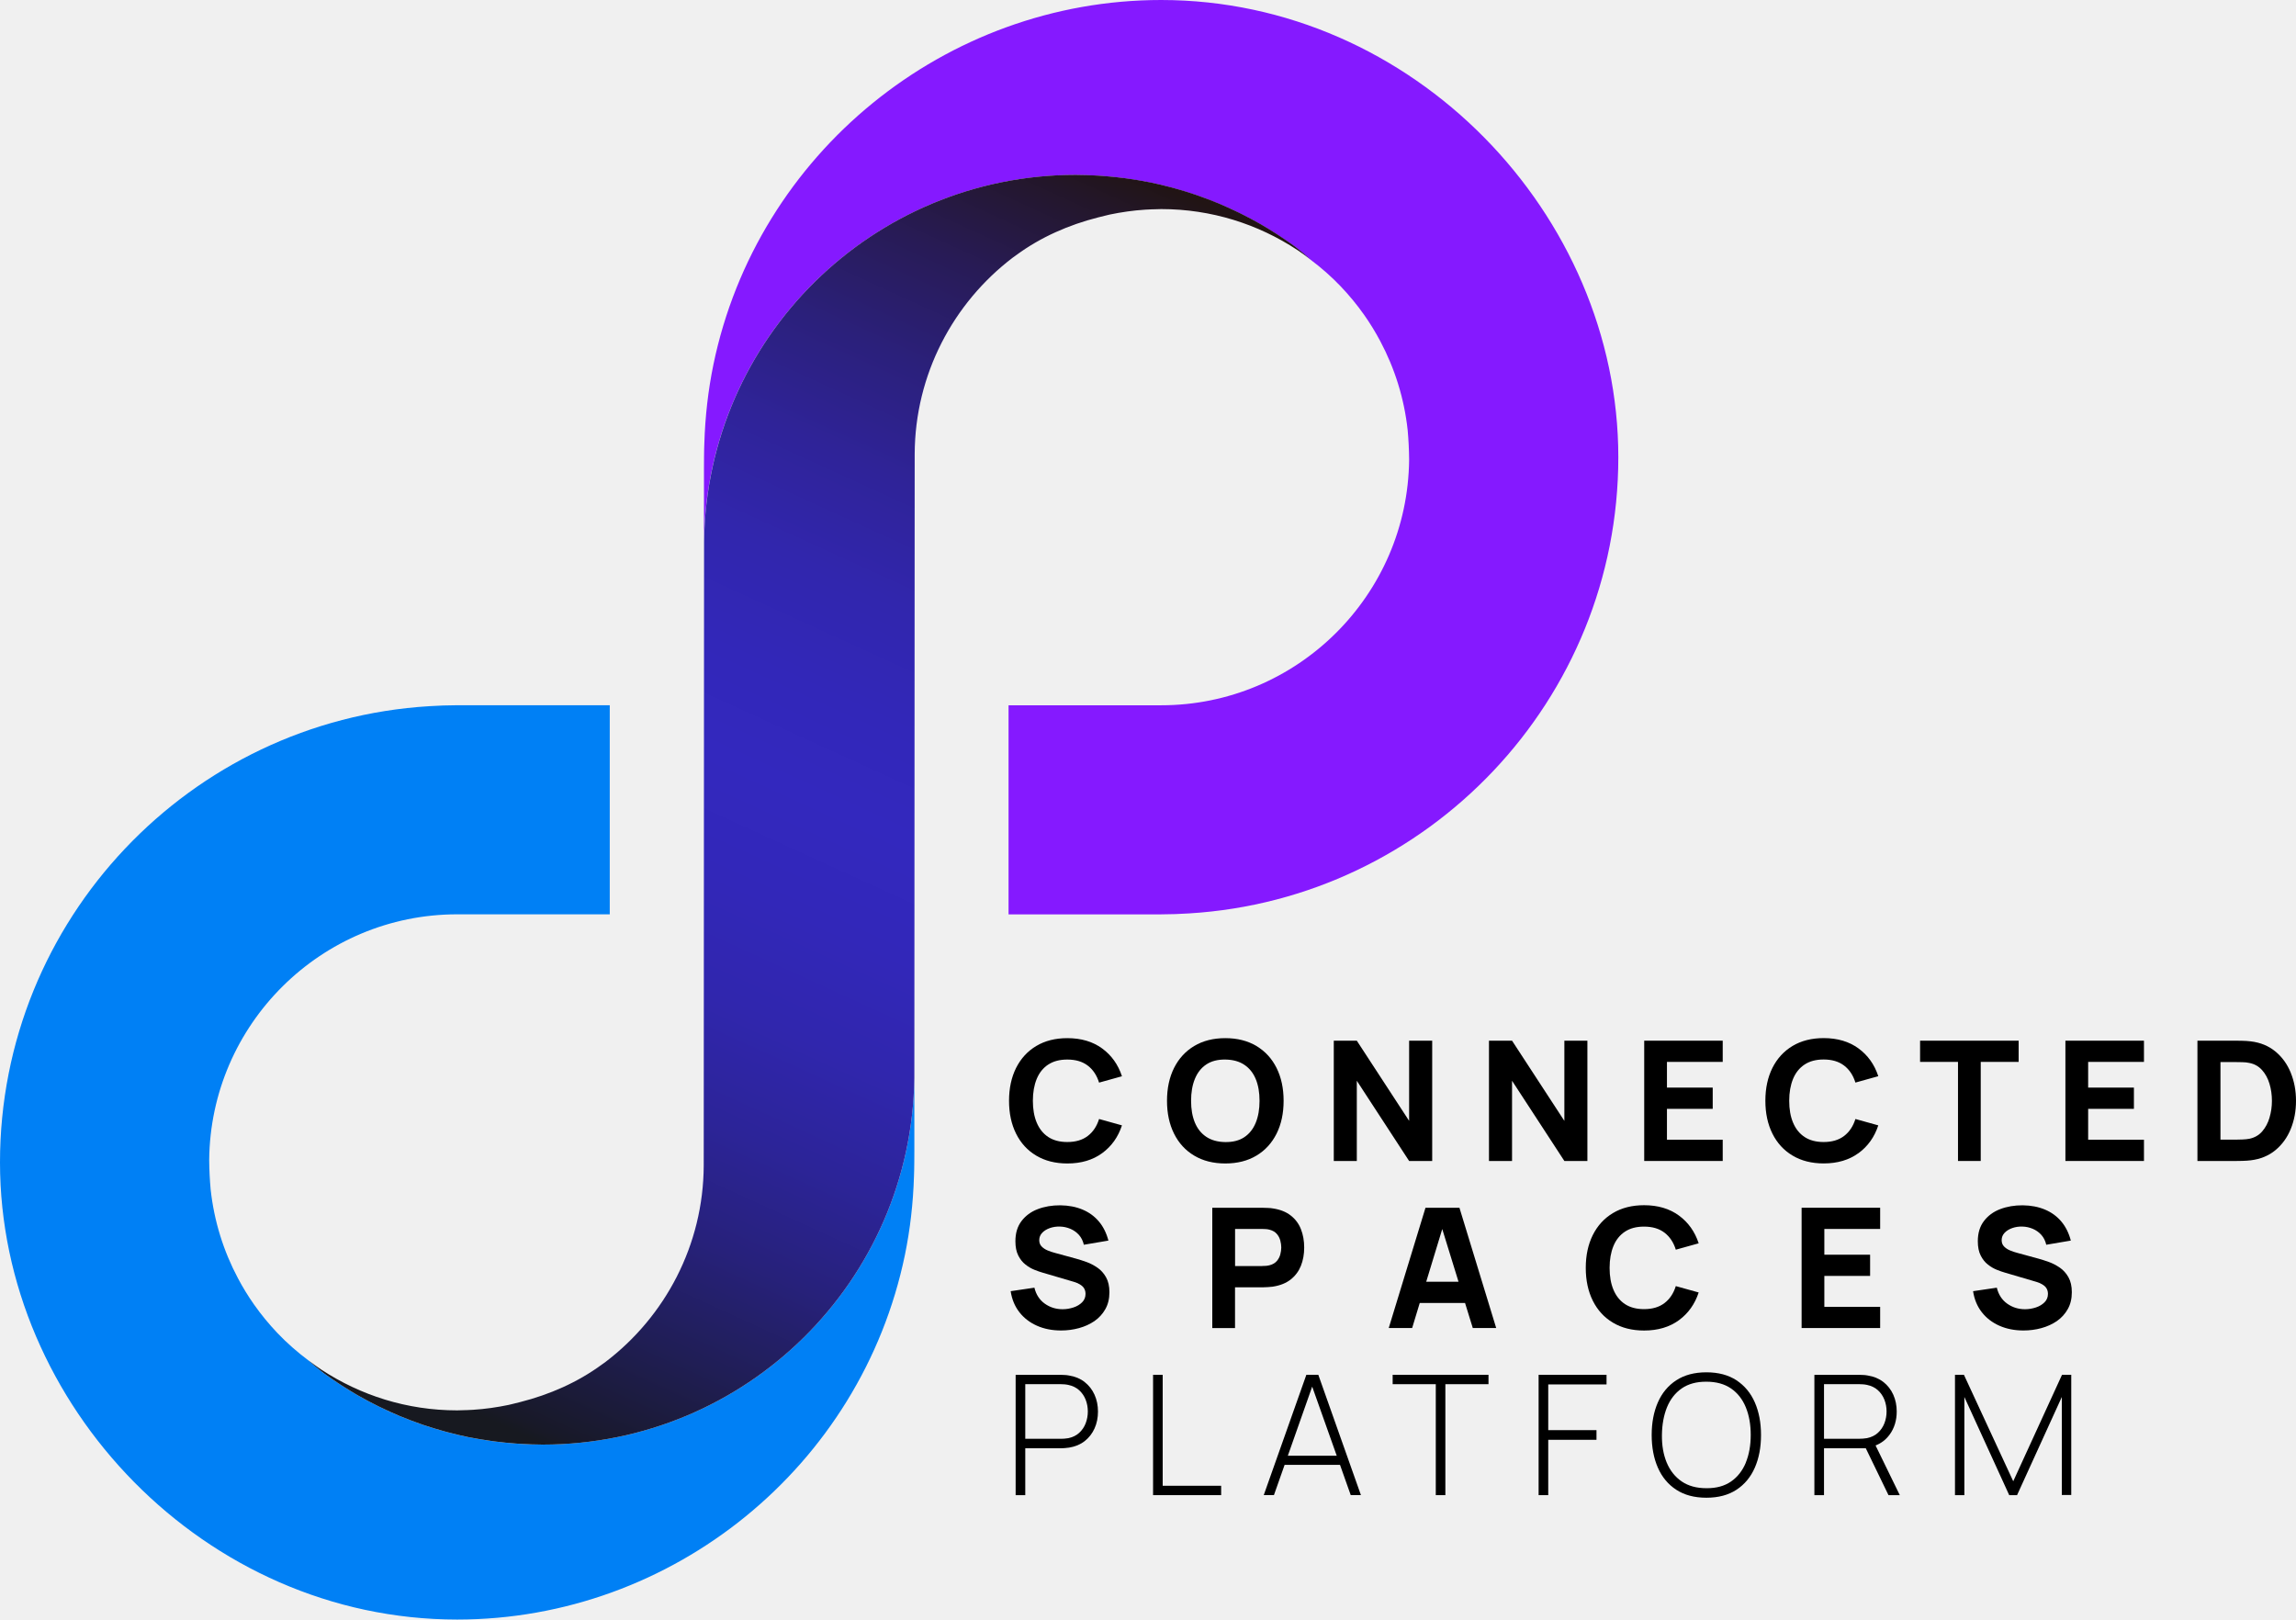
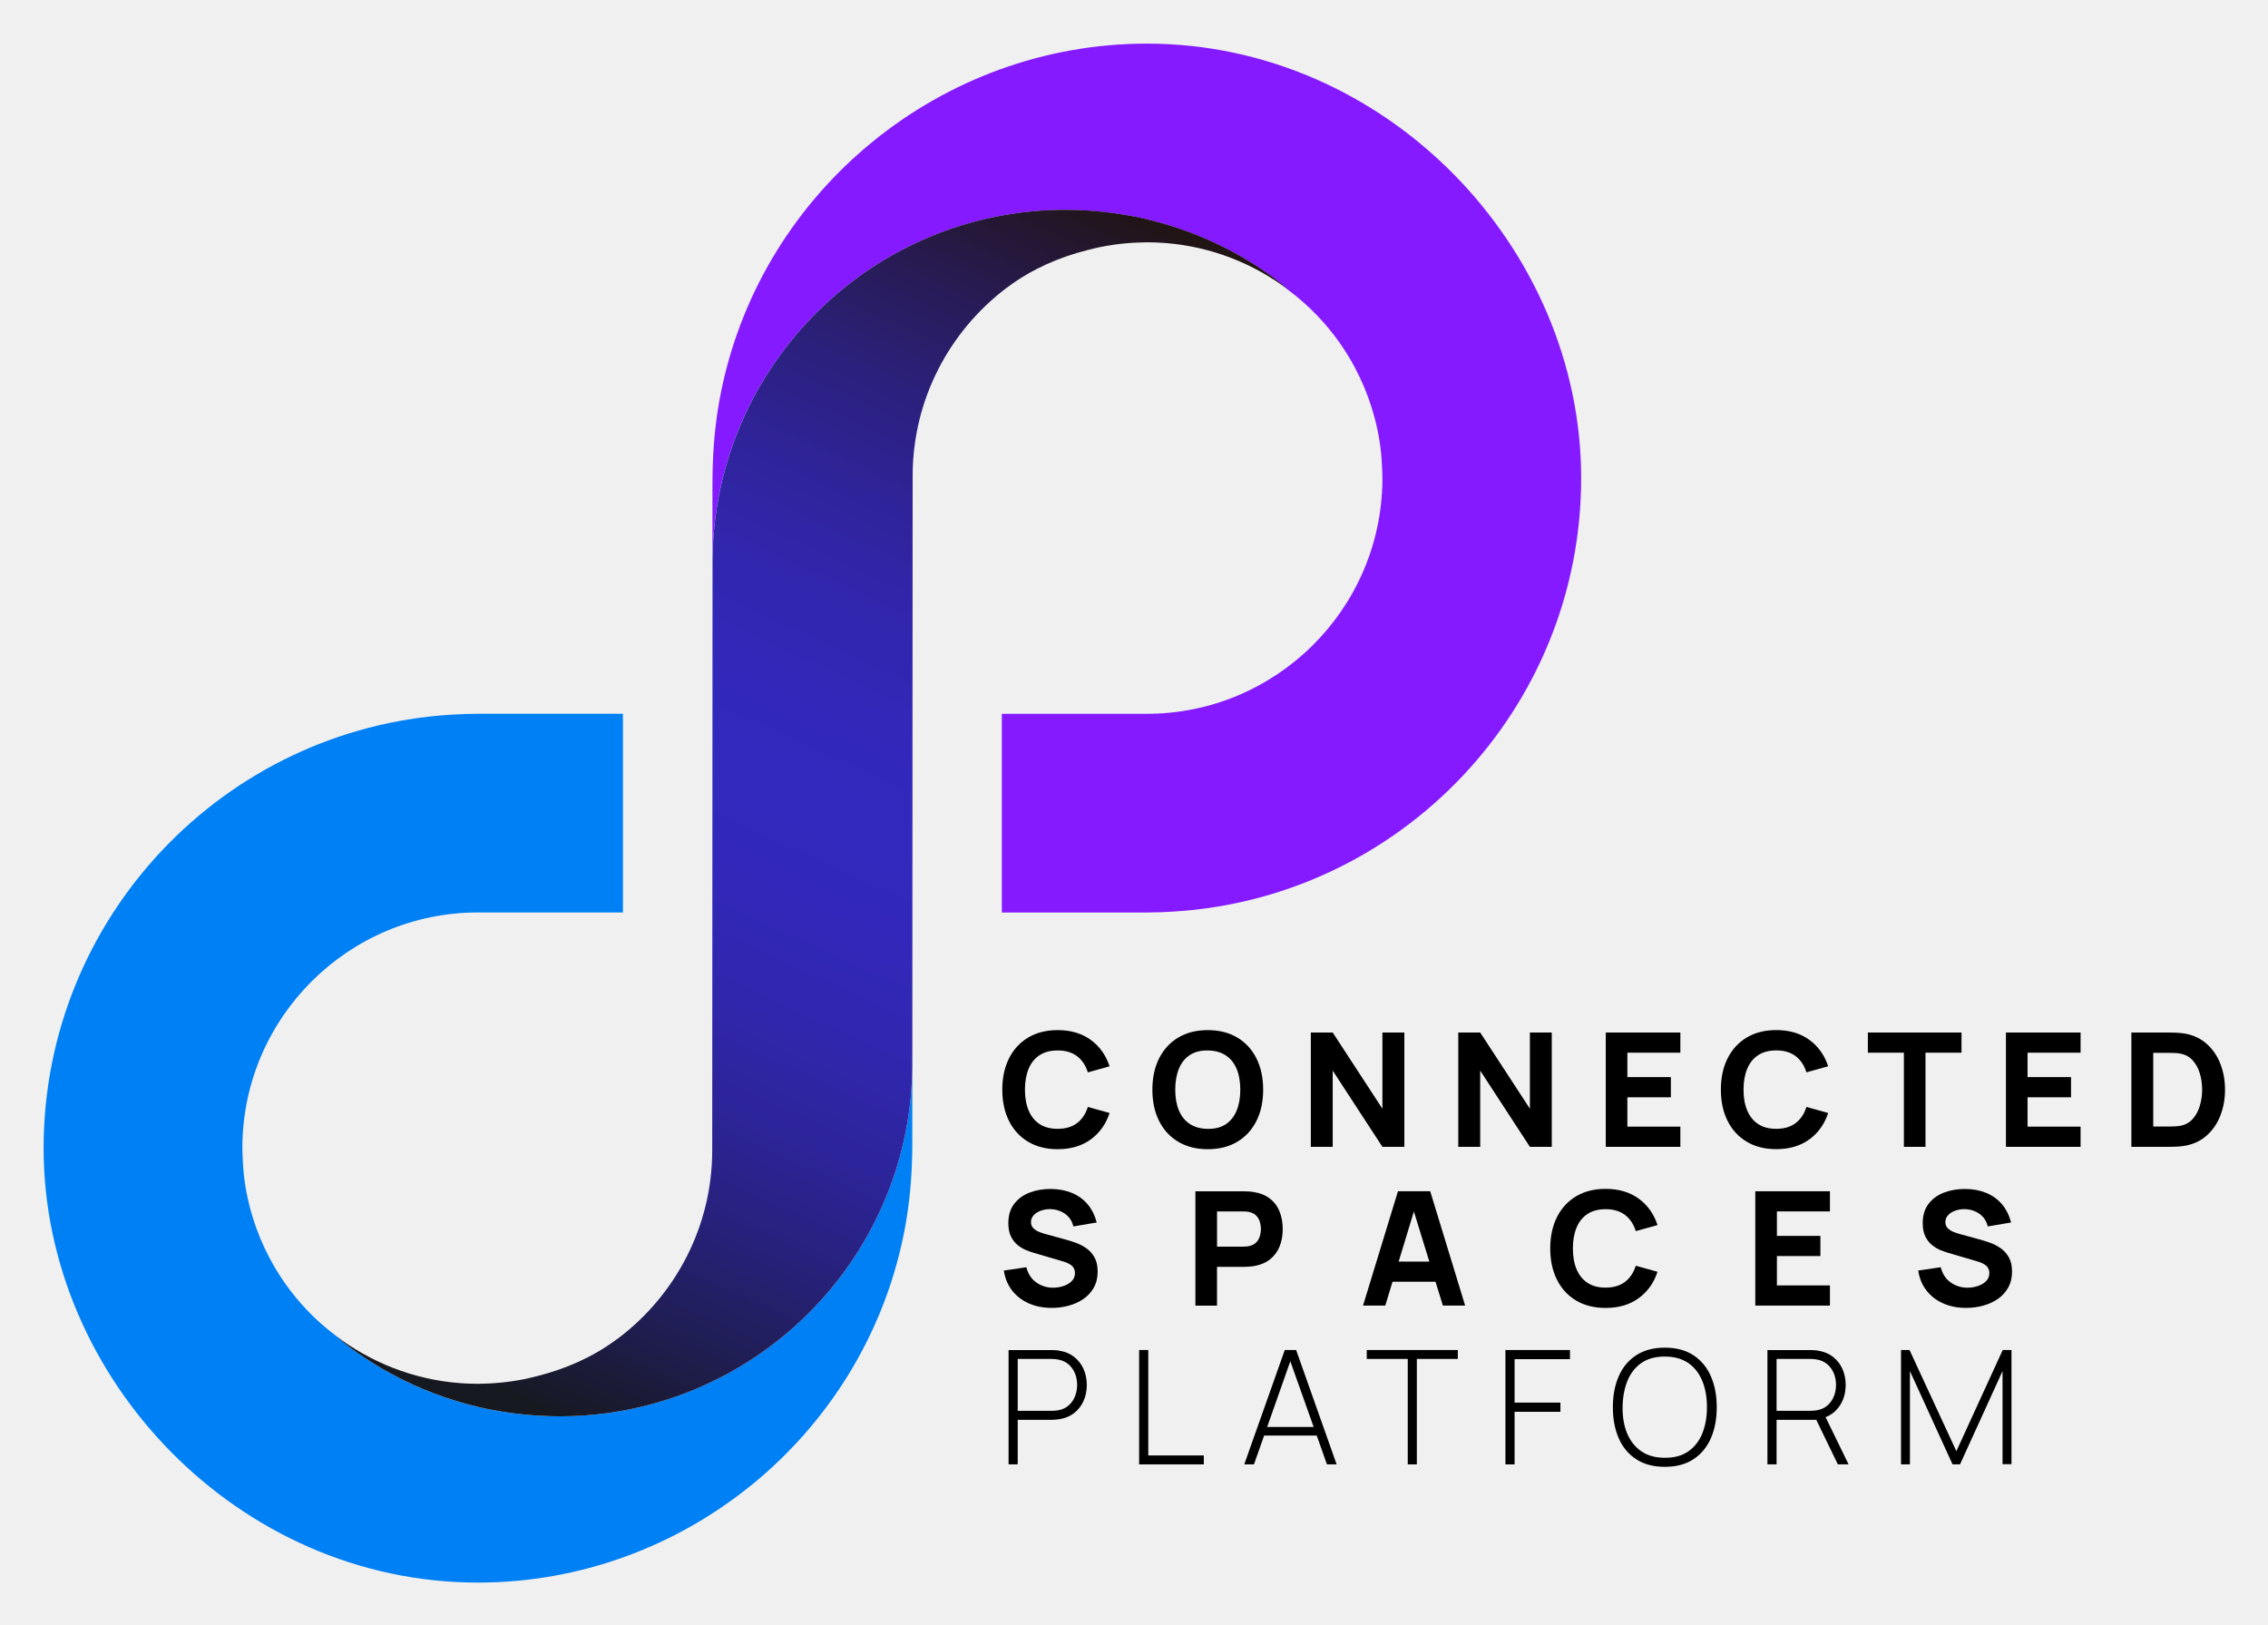
- <svg xmlns="http://www.w3.org/2000/svg" id="Layer_1" viewBox="0 0 479.64 338.34" version="1.1">
+ <svg xmlns="http://www.w3.org/2000/svg" role="img" viewBox="-9.59 -9.59 498.68 357.18" version="1.1" id="svg1">
  <defs id="defs15">
-     <style id="style1">.cls-1{fill:none;}.cls-2{fill:url(#linear-gradient);}.cls-3{fill:#0080f5;}.cls-4{fill:#fff;}.cls-5{fill:#b2b2b2;}.cls-6{fill:#8519ff;}</style>
-     <linearGradient id="linear-gradient" x1="231.21" y1="33.27" x2="109.28" y2="299.81" gradientUnits="userSpaceOnUse">
-       <stop offset="0" stop-color="#211414" id="stop1" />
-       <stop offset=".03" stop-color="#231628" id="stop2" />
-       <stop offset=".11" stop-color="#281b56" id="stop3" />
-       <stop offset=".19" stop-color="#2b207b" id="stop4" />
-       <stop offset=".27" stop-color="#2f2398" id="stop5" />
-       <stop offset=".35" stop-color="#3126ad" id="stop6" />
-       <stop offset=".43" stop-color="#3227b9" id="stop7" />
-       <stop offset=".5" stop-color="#3328be" id="stop8" />
-       <stop offset=".58" stop-color="#3227b9" id="stop9" />
-       <stop offset=".66" stop-color="#3026ad" id="stop10" />
-       <stop offset=".74" stop-color="#2c2498" id="stop11" />
-       <stop offset=".82" stop-color="#27217b" id="stop12" />
-       <stop offset=".9" stop-color="#201e56" id="stop13" />
-       <stop offset=".99" stop-color="#181928" id="stop14" />
-       <stop offset="1" stop-color="#171920" id="stop15" />
+     <linearGradient id="linear-gradient" x1="231.21" x2="109.28" y1="33.27" y2="299.81" gradientUnits="userSpaceOnUse">
+       <stop id="stop1" offset="0" stop-color="#211414" />
+       <stop id="stop2" offset=".03" stop-color="#231628" />
+       <stop id="stop3" offset=".11" stop-color="#281b56" />
+       <stop id="stop4" offset=".19" stop-color="#2b207b" />
+       <stop id="stop5" offset=".27" stop-color="#2f2398" />
+       <stop id="stop6" offset=".35" stop-color="#3126ad" />
+       <stop id="stop7" offset=".43" stop-color="#3227b9" />
+       <stop id="stop8" offset=".5" stop-color="#3328be" />
+       <stop id="stop9" offset=".58" stop-color="#3227b9" />
+       <stop id="stop10" offset=".66" stop-color="#3026ad" />
+       <stop id="stop11" offset=".74" stop-color="#2c2498" />
+       <stop id="stop12" offset=".82" stop-color="#27217b" />
+       <stop id="stop13" offset=".9" stop-color="#201e56" />
+       <stop id="stop14" offset=".99" stop-color="#181928" />
+       <stop id="stop15" offset="1" stop-color="#171920" />
    </linearGradient>
+     <style id="style1">.cls-1{fill:none}.cls-4{fill:#fff}.cls-5{fill:#b2b2b2}</style>
  </defs>
-   <path class="cls-1" d="m66.69,287.29c.06.05.1.09.17.15.05.04.11.07.16.11-.05-.04-.23-.19-.5-.4.06.05.12.1.18.15,0,0,0,0-.01,0Z" id="path15" />
-   <path class="cls-1" d="m63.79,284.86c.67.61,1.99,1.69,2.72,2.28-.93-.74-1.85-1.49-2.72-2.28Z" id="path16" />
-   <polygon class="cls-5" points="74.2 292.22 74.2 292.22 74.2 292.22 74.2 292.22" id="polygon16" />
-   <path class="cls-5" d="m70.25,289.78c-1.1-.72-2.18-1.46-3.24-2.24,0,0,.02.02.03.02,1.05.77,2.12,1.5,3.21,2.21Z" id="path17" />
-   <path class="cls-4" d="m218.97,222.41c1.06-.71,2.39-1.06,3.99-1.06,1.75,0,3.17.42,4.28,1.27,1.1.84,1.89,2.03,2.36,3.55l4.78-1.33c-.8-2.44-2.18-4.38-4.14-5.81-1.96-1.43-4.38-2.15-7.27-2.15-2.51,0-4.68.55-6.5,1.64-1.82,1.09-3.22,2.62-4.21,4.59-.98,1.97-1.47,4.25-1.47,6.86s.49,4.89,1.47,6.86,2.38,3.5,4.21,4.59c1.82,1.09,3.99,1.64,6.5,1.64,2.89,0,5.31-.72,7.27-2.15,1.96-1.43,3.34-3.37,4.14-5.81l-4.78-1.33c-.47,1.51-1.25,2.69-2.36,3.54-1.11.85-2.53,1.27-4.28,1.27-1.59,0-2.92-.35-3.99-1.06s-1.86-1.71-2.4-3c-.54-1.29-.8-2.81-.8-4.56s.27-3.26.8-4.56c.53-1.29,1.33-2.29,2.4-3Z" id="path18" style="fill:#000000" />
-   <path class="cls-4" d="m249.47,241.42c1.82,1.09,3.99,1.64,6.5,1.64s4.68-.55,6.5-1.64c1.82-1.09,3.22-2.62,4.21-4.59.98-1.97,1.47-4.25,1.47-6.86s-.49-4.89-1.47-6.86c-.98-1.97-2.39-3.5-4.21-4.59-1.82-1.09-3.99-1.64-6.5-1.64s-4.68.55-6.5,1.64c-1.82,1.09-3.22,2.62-4.21,4.59-.98,1.97-1.47,4.25-1.47,6.86s.49,4.89,1.47,6.86,2.38,3.5,4.21,4.59Zm.14-16.02c.53-1.3,1.32-2.31,2.38-3.02,1.06-.71,2.38-1.05,3.98-1.03s2.92.39,3.98,1.1,1.85,1.7,2.38,2.98.79,2.79.79,4.54-.26,3.27-.79,4.57c-.53,1.3-1.32,2.31-2.38,3.02-1.06.71-2.39,1.05-3.98,1.03s-2.92-.39-3.98-1.1-1.85-1.7-2.38-2.98c-.53-1.28-.79-2.79-.79-4.54s.26-3.27.79-4.57Z" id="path19" style="fill:#000000" />
-   <polygon class="cls-4" points="283.44 225.78 294.37 242.54 299.19 242.54 299.19 217.41 294.37 217.41 294.37 234.16 283.44 217.41 278.63 217.41 278.63 242.54 283.44 242.54 283.44 225.78" id="polygon19" style="fill:#000000" />
-   <polygon class="cls-4" points="331.61 242.54 331.61 217.41 326.8 217.41 326.8 234.16 315.87 217.41 311.05 217.41 311.05 242.54 315.87 242.54 315.87 225.78 326.8 242.54 331.61 242.54" id="polygon20" style="fill:#000000" />
-   <polygon class="cls-4" points="359.88 238.1 348.23 238.1 348.23 231.65 357.79 231.65 357.79 227.21 348.23 227.21 348.23 221.84 359.88 221.84 359.88 217.41 343.48 217.41 343.48 242.54 359.88 242.54 359.88 238.1" id="polygon21" style="fill:#000000" />
-   <path class="cls-4" d="m388.24,240.91c1.96-1.43,3.34-3.37,4.14-5.81l-4.78-1.33c-.47,1.51-1.25,2.69-2.36,3.54-1.11.85-2.53,1.27-4.28,1.27-1.59,0-2.92-.35-3.99-1.06s-1.86-1.71-2.4-3c-.54-1.29-.8-2.81-.8-4.56s.27-3.26.8-4.56c.53-1.29,1.33-2.29,2.4-3s2.39-1.06,3.99-1.06c1.75,0,3.17.42,4.28,1.27,1.1.84,1.89,2.03,2.36,3.55l4.78-1.33c-.8-2.44-2.18-4.38-4.14-5.81-1.96-1.43-4.38-2.15-7.27-2.15-2.51,0-4.68.55-6.5,1.64-1.82,1.09-3.22,2.62-4.21,4.59-.98,1.97-1.47,4.25-1.47,6.86s.49,4.89,1.47,6.86,2.38,3.5,4.21,4.59c1.82,1.09,3.99,1.64,6.5,1.64,2.89,0,5.31-.72,7.27-2.15Z" id="path21" style="fill:#000000" />
-   <polygon class="cls-4" points="409.03 242.54 413.78 242.54 413.78 221.84 421.7 221.84 421.7 217.41 401.11 217.41 401.11 221.84 409.03 221.84 409.03 242.54" id="polygon22" style="fill:#000000" />
-   <polygon class="cls-4" points="431.47 242.54 447.88 242.54 447.88 238.1 436.22 238.1 436.22 231.65 445.78 231.65 445.78 227.21 436.22 227.21 436.22 221.84 447.88 221.84 447.88 217.41 431.47 217.41 431.47 242.54" id="polygon23" style="fill:#000000" />
-   <path class="cls-4" d="m478.54,224.09c-.73-1.79-1.8-3.27-3.21-4.43-1.41-1.16-3.12-1.87-5.15-2.11-.57-.07-1.16-.11-1.78-.12-.62-.01-1.02-.02-1.22-.02h-8.13v25.13h8.13c.2,0,.6,0,1.22-.02.62-.01,1.21-.05,1.78-.12,2.02-.24,3.74-.95,5.15-2.11s2.48-2.64,3.21-4.43c.73-1.79,1.1-3.75,1.1-5.88s-.37-4.09-1.1-5.88Zm-4.42,9.37c-.33,1.13-.84,2.09-1.54,2.9-.69.8-1.59,1.31-2.68,1.54-.43.08-.91.13-1.45.15-.54.02-.96.03-1.27.03h-3.32v-16.2h3.32c.31,0,.74,0,1.27.02.53.01,1.02.06,1.45.16,1.06.21,1.94.7,2.64,1.48.7.78,1.22,1.73,1.56,2.86.34,1.13.51,2.32.51,3.58s-.17,2.36-.5,3.49Z" id="path23" style="fill:#000000" />
-   <path class="cls-4" d="m229.25,264.83c-.73-.51-1.49-.9-2.28-1.19-.79-.28-1.51-.51-2.16-.69l-4.36-1.19c-.54-.14-1.06-.31-1.57-.52-.51-.21-.94-.49-1.27-.83-.34-.34-.51-.79-.51-1.33,0-.59.21-1.11.62-1.54s.95-.76,1.61-.99c.66-.23,1.36-.33,2.1-.31.76.02,1.48.18,2.17.47.69.29,1.29.72,1.79,1.27.5.56.84,1.25,1.03,2.06l5.13-.87c-.41-1.57-1.07-2.9-1.99-3.99-.92-1.09-2.06-1.92-3.42-2.49-1.36-.57-2.91-.87-4.64-.89-1.72-.01-3.29.26-4.71.8s-2.55,1.38-3.4,2.5-1.27,2.52-1.27,4.21c0,1.2.2,2.19.6,2.98s.9,1.42,1.51,1.89c.6.48,1.23.84,1.88,1.1.65.26,1.21.45,1.7.59l6.53,1.92c.49.15.89.32,1.21.51.32.19.57.38.74.59.17.21.3.43.37.67.08.24.11.49.11.74,0,.7-.24,1.29-.71,1.76s-1.07.84-1.81,1.08c-.73.24-1.49.37-2.27.37-1.4,0-2.64-.39-3.73-1.17s-1.81-1.89-2.16-3.33l-4.96.73c.26,1.7.86,3.16,1.82,4.39.96,1.23,2.19,2.17,3.68,2.83s3.17.99,5.03.99c1.28,0,2.52-.16,3.73-.49s2.28-.82,3.24-1.47c.95-.66,1.71-1.49,2.28-2.5s.85-2.18.85-3.53c0-1.27-.24-2.31-.71-3.14-.47-.83-1.07-1.49-1.8-2Z" id="path24" style="fill:#000000" />
-   <path class="cls-4" d="m265.96,268.78c1.49-.23,2.71-.73,3.67-1.48.96-.76,1.67-1.71,2.13-2.85.46-1.15.69-2.42.69-3.83s-.23-2.68-.68-3.83c-.45-1.15-1.16-2.1-2.12-2.85-.96-.76-2.19-1.25-3.69-1.48-.33-.06-.7-.1-1.11-.11-.41-.02-.74-.03-.99-.03h-10.61v25.13h4.75v-8.52h5.86c.23,0,.56-.01.98-.04.42-.02.79-.06,1.12-.1Zm-2.3-4.29h-5.65v-7.75h5.65c.24,0,.51.01.8.03.29.02.56.07.8.14.64.17,1.13.47,1.48.88.35.41.59.87.72,1.38.13.51.2.99.2,1.44s-.07.93-.2,1.44-.37.97-.72,1.38c-.35.41-.84.71-1.48.88-.24.07-.51.12-.8.14-.29.02-.56.03-.8.03Z" id="path25" style="fill:#000000" />
-   <path class="cls-4" d="m297.79,252.31l-7.68,25.13h4.89l1.59-5.24h9.46l1.62,5.24h4.89l-7.68-25.13h-7.09Zm.15,15.46l3.35-11.01,3.4,11.01h-6.75Z" id="path26" style="fill:#000000" />
-   <path class="cls-4" d="m354.86,270.01l-4.78-1.33c-.47,1.51-1.25,2.69-2.36,3.54-1.11.85-2.53,1.27-4.28,1.27-1.59,0-2.92-.35-3.99-1.06s-1.86-1.71-2.4-3c-.54-1.29-.8-2.81-.8-4.56s.27-3.26.8-4.56c.53-1.29,1.33-2.29,2.4-3s2.39-1.06,3.99-1.06c1.75,0,3.17.42,4.28,1.27,1.1.84,1.89,2.03,2.36,3.55l4.78-1.33c-.8-2.44-2.18-4.38-4.14-5.81-1.96-1.43-4.38-2.15-7.27-2.15-2.51,0-4.68.55-6.5,1.64-1.82,1.09-3.22,2.62-4.21,4.59-.98,1.97-1.47,4.25-1.47,6.86s.49,4.89,1.47,6.86,2.38,3.5,4.21,4.59c1.82,1.09,3.99,1.64,6.5,1.64,2.89,0,5.31-.72,7.27-2.15,1.96-1.43,3.34-3.37,4.14-5.81Z" id="path27" style="fill:#000000" />
-   <polygon class="cls-4" points="392.77 273.01 381.11 273.01 381.11 266.55 390.67 266.55 390.67 262.12 381.11 262.12 381.11 256.74 392.77 256.74 392.77 252.31 376.36 252.31 376.36 277.44 392.77 277.44 392.77 273.01" id="polygon27" style="fill:#000000" />
-   <path class="cls-4" d="m430.3,264.83c-.73-.51-1.49-.9-2.28-1.19-.79-.28-1.51-.51-2.16-.69l-4.36-1.19c-.54-.14-1.06-.31-1.57-.52-.51-.21-.94-.49-1.27-.83-.34-.34-.51-.79-.51-1.33,0-.59.21-1.11.62-1.54s.95-.76,1.61-.99c.66-.23,1.36-.33,2.1-.31.76.02,1.48.18,2.17.47.69.29,1.29.72,1.79,1.27.5.56.84,1.25,1.03,2.06l5.13-.87c-.41-1.57-1.07-2.9-1.99-3.99-.92-1.09-2.06-1.92-3.42-2.49-1.36-.57-2.91-.87-4.64-.89-1.72-.01-3.29.26-4.71.8s-2.55,1.38-3.4,2.5-1.27,2.52-1.27,4.21c0,1.2.2,2.19.6,2.98s.9,1.42,1.51,1.89c.6.48,1.23.84,1.88,1.1.65.26,1.21.45,1.7.59l6.53,1.92c.49.15.89.32,1.21.51.32.19.57.38.74.59.17.21.3.43.37.67.08.24.11.49.11.74,0,.7-.24,1.29-.71,1.76s-1.07.84-1.81,1.08c-.73.24-1.49.37-2.27.37-1.4,0-2.64-.39-3.73-1.17s-1.81-1.89-2.16-3.33l-4.96.73c.26,1.7.86,3.16,1.82,4.39.96,1.23,2.19,2.17,3.68,2.83s3.17.99,5.03.99c1.28,0,2.52-.16,3.73-.49s2.28-.82,3.24-1.47c.95-.66,1.71-1.49,2.28-2.5s.85-2.18.85-3.53c0-1.27-.24-2.31-.71-3.14-.47-.83-1.07-1.49-1.8-2Z" id="path28" style="fill:#000000" />
-   <path class="cls-4" d="m226.58,288.71c-.9-.7-1.98-1.15-3.24-1.35-.31-.06-.61-.1-.9-.11-.29-.02-.55-.03-.79-.03h-9.48v25.13h2.01v-9.79h7.47c.24,0,.51-.01.79-.04.28-.02.58-.06.9-.1,1.26-.2,2.34-.65,3.24-1.35s1.59-1.59,2.07-2.65c.48-1.06.72-2.24.72-3.53s-.24-2.45-.72-3.52c-.48-1.06-1.17-1.95-2.07-2.65Zm.22,8.63c-.3.78-.76,1.45-1.36,2s-1.36.92-2.27,1.11c-.28.05-.56.08-.83.1s-.51.03-.72.03h-7.44v-11.41h7.44c.21,0,.45.01.72.03.27.02.55.06.83.12.91.19,1.66.56,2.27,1.11.6.55,1.06,1.22,1.36,1.99.3.77.45,1.59.45,2.45s-.15,1.68-.45,2.46Z" id="path29" style="fill:#000000" />
-   <polygon class="cls-4" points="242.89 287.21 240.88 287.21 240.88 312.35 255.1 312.35 255.1 310.39 242.89 310.39 242.89 287.21" id="polygon29" style="fill:#000000" />
-   <path class="cls-4" d="m272.9,287.21l-8.9,25.13h2.13l2.23-6.32h11.57l2.24,6.32h2.13l-8.9-25.13h-2.5Zm-3.87,16.91l5.09-14.44,5.13,14.44h-10.22Z" id="path30" style="fill:#000000" />
-   <polygon class="cls-4" points="290.93 289.17 299.94 289.17 299.94 312.35 301.94 312.35 301.94 289.17 310.95 289.17 310.95 287.21 290.93 287.21 290.93 289.17" id="polygon30" style="fill:#000000" />
-   <polygon class="cls-4" points="321.42 312.35 323.43 312.35 323.43 300.79 333.51 300.79 333.51 298.77 323.43 298.77 323.43 289.22 335.61 289.22 335.61 287.21 321.42 287.21 321.42 312.35" id="polygon31" style="fill:#000000" />
-   <path class="cls-4" d="m362.76,288.36c-1.69-1.11-3.79-1.67-6.29-1.67s-4.6.56-6.3,1.67c-1.7,1.11-2.98,2.65-3.84,4.62-.86,1.97-1.29,4.24-1.29,6.81s.43,4.84,1.29,6.81c.86,1.97,2.14,3.51,3.84,4.62,1.7,1.11,3.8,1.67,6.3,1.67s4.6-.56,6.29-1.67,2.97-2.65,3.83-4.62c.86-1.97,1.29-4.23,1.29-6.81s-.43-4.84-1.29-6.81c-.86-1.97-2.14-3.5-3.83-4.62Zm1.95,17.2c-.69,1.67-1.72,2.99-3.09,3.94s-3.09,1.42-5.15,1.4c-2.06,0-3.78-.47-5.17-1.42-1.38-.95-2.42-2.26-3.12-3.93-.69-1.67-1.03-3.59-1-5.77s.38-4.1,1.06-5.79c.69-1.68,1.71-2.99,3.08-3.94,1.37-.94,3.08-1.41,5.14-1.4,2.06,0,3.78.47,5.15,1.41s2.4,2.25,3.09,3.93,1.03,3.6,1.03,5.78-.34,4.1-1.03,5.78Z" id="path31" style="fill:#000000" />
-   <path class="cls-4" d="m394.75,299.71c.99-1.37,1.48-2.98,1.48-4.83,0-1.28-.24-2.45-.72-3.52-.48-1.06-1.17-1.95-2.07-2.65-.9-.7-1.98-1.15-3.24-1.35-.31-.06-.61-.1-.9-.11-.29-.02-.55-.03-.79-.03h-9.48v25.13h2.01v-9.79h8.73l4.74,9.79h2.36l-5.06-10.38c1.2-.47,2.18-1.22,2.93-2.26Zm-6.27.87h-7.44v-11.41h7.44c.21,0,.45.01.72.03.27.02.55.06.83.12.91.19,1.66.56,2.27,1.11.6.55,1.06,1.22,1.36,1.99.3.77.45,1.59.45,2.45s-.15,1.68-.45,2.46c-.3.78-.76,1.45-1.36,2s-1.36.92-2.27,1.11c-.28.05-.56.08-.83.1s-.51.03-.72.03Z" id="path32" style="fill:#000000" />
-   <polygon class="cls-4" points="420.57 309.45 410.27 287.21 408.4 287.21 408.4 312.35 410.36 312.35 410.36 291.84 419.73 312.35 421.37 312.35 430.72 291.84 430.72 312.31 432.69 312.31 432.69 287.21 430.76 287.21 420.57 309.45" id="polygon32" style="fill:#000000" />
-   <path class="cls-1" d="m67.28,286.61c.06.05.1.09.17.15.05.04.11.07.16.11-.05-.04-.23-.19-.5-.4.06.05.12.1.18.15,0,0,0,0-.01,0Z" id="path33" />
-   <path class="cls-1" d="m64.4,284.2c.67.61,1.98,1.68,2.71,2.27-.93-.73-1.84-1.48-2.71-2.27Z" id="path34" />
-   <path class="cls-3" d="m113.37,301.8c-1.58,0-3.14-.06-4.7-.16-.3-.02-.61-.03-.91-.06-1.5-.11-3-.26-4.48-.45-.26-.03-.51-.07-.77-.11-1.45-.2-2.9-.44-4.32-.72-.1-.02-.2-.03-.29-.05-1.5-.3-2.97-.66-4.44-1.05-.26-.07-.51-.14-.77-.21-1.45-.4-2.89-.84-4.31-1.32-.13-.05-.26-.09-.39-.14-1.4-.49-2.79-1.01-4.15-1.57-.11-.04-.22-.09-.33-.13-1.4-.58-2.78-1.21-4.14-1.88-.19-.09-.38-.19-.57-.28-1.37-.68-2.73-1.4-4.05-2.16,0,0,0,0,0,0-1.12-.65-2.23-1.33-3.31-2.03-.2-.13-.41-.26-.61-.4-1.08-.71-2.15-1.44-3.19-2.2,0,0-.02-.02-.03-.02-.05-.04-.11-.07-.16-.11-.06-.05-.11-.1-.17-.15,0,0,0,0,.01,0-.06-.05-.12-.1-.18-.15-.73-.59-2.04-1.66-2.71-2.27-2.3-1.72-4.46-3.61-6.44-5.69,0,0,0,0,0,0-1.77-1.87-3.41-3.85-4.89-5.96-1.22-1.74-2.34-3.56-3.34-5.45-3.02-5.67-5.01-11.96-5.73-18.63-.18-2.01-.28-4.04-.3-6.1.26-28.35,23.4-51.34,51.81-51.34h31.87v-43.68h-31.87c-1.97,0-3.91.08-5.85.2C39.71,150.56,0,192.14,0,242.84s42.84,95.5,95.5,95.5c45.07,0,84.4-32.02,93.53-76.13,1.11-5.39,1.73-10.9,1.9-16.41.07-1.31.08-4.8.08-5.23v-9.95s0,0,0,0v-.07s0-5.33,0-5.33c-.59,42.39-35.11,76.57-77.64,76.57Z" id="path35" />
-   <path class="cls-6" d="m242.57,0c-45.07,0-84.4,32.02-93.53,76.13-1.11,5.39-1.73,10.9-1.9,16.41-.07,1.31-.08,4.8-.08,5.23v9.95s0,0,0,0v.07s0,5.33,0,5.33c.59-42.39,35.11-76.57,77.64-76.57,1.58,0,3.14.06,4.7.16.3.02.61.03.91.06,1.5.11,3,.26,4.48.45.26.03.51.07.77.11,1.45.2,2.9.44,4.32.72.1.02.2.03.29.05,1.5.3,2.97.66,4.44,1.05.26.07.51.14.77.21,1.45.4,2.89.84,4.31,1.32.13.04.26.09.39.14,1.4.49,2.79,1.01,4.15,1.57.11.04.22.09.33.13,1.4.58,2.78,1.21,4.14,1.88.19.09.38.19.57.28,1.37.68,2.73,1.4,4.05,2.16,0,0,0,0,0,0,1.12.65,2.23,1.33,3.31,2.03.2.13.41.26.61.4,1.08.71,2.15,1.44,3.19,2.2,0,0,.02.02.03.02.05.04.11.07.16.11.06.05.11.1.17.15,0,0,0,0-.01,0,.06.05.12.1.18.15.73.59,2.04,1.66,2.71,2.27,2.3,1.72,4.46,3.61,6.44,5.69,0,0,0,0,0,0,1.77,1.87,3.41,3.85,4.89,5.96,1.22,1.74,2.34,3.56,3.34,5.45,3.02,5.67,5.01,11.96,5.73,18.63.18,2.01.28,4.04.3,6.1-.26,28.35-23.4,51.34-51.81,51.34h-31.87v43.68h31.87c1.97,0,3.91-.08,5.85-.2,49.95-3.03,89.66-44.61,89.66-95.31S295.24,0,242.57,0Z" id="path36" />
-   <path class="cls-2" d="m270.48,51.47c-1.05-.77-2.13-1.51-3.22-2.22-.2-.13-.41-.27-.61-.4-1.09-.7-2.19-1.38-3.31-2.03,0,0,0,0,0,0h0c-1.33-.76-2.68-1.48-4.05-2.16-.19-.09-.38-.19-.57-.28-1.36-.66-2.74-1.29-4.14-1.88-.11-.05-.22-.09-.33-.13-1.37-.56-2.75-1.09-4.15-1.57-.13-.05-.26-.1-.39-.14-1.42-.48-2.86-.92-4.31-1.32-.26-.07-.51-.14-.77-.21-1.46-.39-2.94-.74-4.44-1.05-.1-.02-.2-.03-.29-.05-1.43-.28-2.87-.52-4.32-.72-.26-.04-.51-.08-.77-.11-1.48-.19-2.97-.34-4.48-.45-.3-.02-.61-.04-.91-.06-1.56-.09-3.12-.16-4.7-.16-42.53,0-77.05,34.18-77.64,76.57l-.07,130.36c-.06,16.66-8.07,31.58-20.49,41.04h0s0,0,0,0c-.22.17-.45.32-.67.48-.04.03-.07.05-.11.08-5.08,3.73-10.94,6.29-17.05,7.84-.58.15-1.07.27-1.45.36-.28.06-.55.14-.83.2-.1.02-.16.04-.16.04h0c-2.41.5-4.89.86-7.42,1.02-.47.03-.95.05-1.43.07h-.2c-.56.03-1.12.05-1.69.05-10.49,0-20.25-3.15-28.41-8.53-.44-.29-.87-.61-1.31-.91-.47-.33-.93-.68-1.39-1.02.87.79,1.78,1.54,2.71,2.27.26.21.44.36.5.4,1.05.77,2.13,1.51,3.22,2.22.2.13.41.27.61.4,1.09.7,2.19,1.38,3.31,2.03,0,0,0,0,0,0h0c1.33.76,2.68,1.48,4.05,2.16.19.09.38.19.57.28,1.36.66,2.74,1.29,4.14,1.88.11.05.22.09.33.13,1.37.56,2.75,1.09,4.15,1.57.13.05.26.1.39.14,1.42.48,2.86.92,4.31,1.32.26.07.51.14.77.21,1.46.39,2.94.74,4.44,1.05.1.02.2.03.29.05,1.43.28,2.87.52,4.32.72.26.04.51.08.77.11,1.48.19,2.97.34,4.48.45.3.02.61.04.91.06,1.56.09,3.12.16,4.7.16,42.53,0,77.05-34.18,77.64-76.57l.07-130.36c.06-16.66,8.07-31.58,20.49-41.04h0s0,0,0,0c.22-.17.45-.32.67-.48.04-.03.07-.05.11-.08,5.08-3.73,10.94-6.29,17.05-7.84.58-.15,1.07-.27,1.45-.36.28-.06.55-.14.83-.2.1-.02.16-.04.16-.04h0c2.41-.5,4.89-.86,7.42-1.02.47-.03.95-.05,1.43-.07h.2c.56-.03,1.12-.05,1.69-.05,10.49,0,20.25,3.15,28.41,8.53.44.29.87.61,1.31.91.47.33.93.68,1.39,1.02-.87-.79-1.78-1.54-2.71-2.27-.26-.21-.44-.36-.5-.4Z" id="path37" />
-   <polygon class="cls-5" points="74.75 291.51 74.75 291.51 74.75 291.51 74.75 291.51" id="polygon37" />
-   <path class="cls-5" d="m70.82,289.09c-1.09-.72-2.17-1.45-3.22-2.22,0,0,.02.02.03.02,1.04.76,2.11,1.49,3.19,2.2Z" id="path38" />
+   <path id="path15" d="M66.69 287.29c.06.05.1.09.17.15.05.04.11.07.16.11-.05-.04-.23-.19-.5-.4l.18.15h-.01z" class="cls-1" />
+   <path id="path16" d="M63.79 284.86c.67.61 1.99 1.69 2.72 2.28-.93-.74-1.85-1.49-2.72-2.28z" class="cls-1" />
+   <path id="polygon16" d="M74.2 292.22z" class="cls-5" />
+   <path id="path17" d="M70.25 289.78c-1.1-.72-2.18-1.46-3.24-2.24 0 0 .02.02.03.02 1.05.77 2.12 1.5 3.21 2.21z" class="cls-5" />
+   <path id="path18" fill="#000" d="M218.97 222.41c1.06-.71 2.39-1.06 3.99-1.06 1.75 0 3.17.42 4.28 1.27 1.1.84 1.89 2.03 2.36 3.55l4.78-1.33c-.8-2.44-2.18-4.38-4.14-5.81-1.96-1.43-4.38-2.15-7.27-2.15-2.51 0-4.68.55-6.5 1.64-1.82 1.09-3.22 2.62-4.21 4.59-.98 1.97-1.47 4.25-1.47 6.86s.49 4.89 1.47 6.86 2.38 3.5 4.21 4.59c1.82 1.09 3.99 1.64 6.5 1.64 2.89 0 5.31-.72 7.27-2.15s3.34-3.37 4.14-5.81l-4.78-1.33c-.47 1.51-1.25 2.69-2.36 3.54-1.11.85-2.53 1.27-4.28 1.27-1.59 0-2.92-.35-3.99-1.06s-1.86-1.71-2.4-3c-.54-1.29-.8-2.81-.8-4.56s.27-3.26.8-4.56c.53-1.29 1.33-2.29 2.4-3z" class="cls-4" style="fill:#000000" />
+   <path id="path19" fill="#000" d="M249.47 241.42c1.82 1.09 3.99 1.64 6.5 1.64s4.68-.55 6.5-1.64c1.82-1.09 3.22-2.62 4.21-4.59.98-1.97 1.47-4.25 1.47-6.86s-.49-4.89-1.47-6.86c-.98-1.97-2.39-3.5-4.21-4.59-1.82-1.09-3.99-1.64-6.5-1.64s-4.68.55-6.5 1.64c-1.82 1.09-3.22 2.62-4.21 4.59-.98 1.97-1.47 4.25-1.47 6.86s.49 4.89 1.47 6.86 2.38 3.5 4.21 4.59zm.14-16.02c.53-1.3 1.32-2.31 2.38-3.02 1.06-.71 2.38-1.05 3.98-1.03s2.92.39 3.98 1.1 1.85 1.7 2.38 2.98.79 2.79.79 4.54-.26 3.27-.79 4.57c-.53 1.3-1.32 2.31-2.38 3.02-1.06.71-2.39 1.05-3.98 1.03s-2.92-.39-3.98-1.1-1.85-1.7-2.38-2.98c-.53-1.28-.79-2.79-.79-4.54s.26-3.27.79-4.57z" class="cls-4" style="fill:#000000" />
+   <path id="polygon19" fill="#000" d="M283.44 225.78l10.93 16.76h4.82v-25.13h-4.82v16.75l-10.93-16.75h-4.81v25.13h4.81v-16.76z" class="cls-4" style="fill:#000000" />
+   <path id="polygon20" fill="#000" d="M331.61 242.54v-25.13h-4.81v16.75l-10.93-16.75h-4.82v25.13h4.82v-16.76l10.93 16.76h4.81z" class="cls-4" style="fill:#000000" />
+   <path id="polygon21" fill="#000" d="M359.88 238.1h-11.65v-6.45h9.56v-4.44h-9.56v-5.37h11.65v-4.43h-16.4v25.13h16.4v-4.44z" class="cls-4" style="fill:#000000" />
+   <path id="path21" fill="#000" d="M388.24 240.91c1.96-1.43 3.34-3.37 4.14-5.81l-4.78-1.33c-.47 1.51-1.25 2.69-2.36 3.54-1.11.85-2.53 1.27-4.28 1.27-1.59 0-2.92-.35-3.99-1.06s-1.86-1.71-2.4-3c-.54-1.29-.8-2.81-.8-4.56s.27-3.26.8-4.56c.53-1.29 1.33-2.29 2.4-3s2.39-1.06 3.99-1.06c1.75 0 3.17.42 4.28 1.27 1.1.84 1.89 2.03 2.36 3.55l4.78-1.33c-.8-2.44-2.18-4.38-4.14-5.81-1.96-1.43-4.38-2.15-7.27-2.15-2.51 0-4.68.55-6.5 1.64-1.82 1.09-3.22 2.62-4.21 4.59-.98 1.97-1.47 4.25-1.47 6.86s.49 4.89 1.47 6.86 2.38 3.5 4.21 4.59c1.82 1.09 3.99 1.64 6.5 1.64 2.89 0 5.31-.72 7.27-2.15z" class="cls-4" style="fill:#000000" />
+   <path id="polygon22" fill="#000" d="M409.03 242.54h4.75v-20.7h7.92v-4.43h-20.59v4.43h7.92v20.7z" class="cls-4" style="fill:#000000" />
+   <path id="polygon23" fill="#000" d="M431.47 242.54h16.41v-4.44h-11.66v-6.45h9.56v-4.44h-9.56v-5.37h11.66v-4.43h-16.41v25.13z" class="cls-4" style="fill:#000000" />
+   <path id="path23" fill="#000" d="M478.54 224.09c-.73-1.79-1.8-3.27-3.21-4.43-1.41-1.16-3.12-1.87-5.15-2.11-.57-.07-1.16-.11-1.78-.12-.62-.01-1.02-.02-1.22-.02h-8.13v25.13h8.13c.2 0 .6 0 1.22-.02.62-.01 1.21-.05 1.78-.12 2.02-.24 3.74-.95 5.15-2.11s2.48-2.64 3.21-4.43c.73-1.79 1.1-3.75 1.1-5.88s-.37-4.09-1.1-5.88zm-4.42 9.37c-.33 1.13-.84 2.09-1.54 2.9-.69.8-1.59 1.31-2.68 1.54-.43.08-.91.13-1.45.15-.54.02-.96.03-1.27.03h-3.32v-16.2h3.32c.31 0 .74 0 1.27.02.53.01 1.02.06 1.45.16 1.06.21 1.94.7 2.64 1.48.7.78 1.22 1.73 1.56 2.86.34 1.13.51 2.32.51 3.58s-.17 2.36-.5 3.49z" class="cls-4" style="fill:#000000" />
+   <path id="path24" fill="#000" d="M229.25 264.83c-.73-.51-1.49-.9-2.28-1.19-.79-.28-1.51-.51-2.16-.69l-4.36-1.19c-.54-.14-1.06-.31-1.57-.52-.51-.21-.94-.49-1.27-.83-.34-.34-.51-.79-.51-1.33 0-.59.21-1.11.62-1.54s.95-.76 1.61-.99c.66-.23 1.36-.33 2.1-.31.76.02 1.48.18 2.17.47s1.29.72 1.79 1.27c.5.56.84 1.25 1.03 2.06l5.13-.87c-.41-1.57-1.07-2.9-1.99-3.99-.92-1.09-2.06-1.92-3.42-2.49-1.36-.57-2.91-.87-4.64-.89-1.72-.01-3.29.26-4.71.8s-2.55 1.38-3.4 2.5-1.27 2.52-1.27 4.21c0 1.2.2 2.19.6 2.98s.9 1.42 1.51 1.89c.6.48 1.23.84 1.88 1.1.65.26 1.21.45 1.7.59l6.53 1.92c.49.15.89.32 1.21.51.32.19.57.38.74.59.17.21.3.43.37.67.08.24.11.49.11.74 0 .7-.24 1.29-.71 1.76s-1.07.84-1.81 1.08c-.73.24-1.49.37-2.27.37-1.4 0-2.64-.39-3.73-1.17s-1.81-1.89-2.16-3.33l-4.96.73c.26 1.7.86 3.16 1.82 4.39.96 1.23 2.19 2.17 3.68 2.83s3.17.99 5.03.99c1.28 0 2.52-.16 3.73-.49s2.28-.82 3.24-1.47c.95-.66 1.71-1.49 2.28-2.5s.85-2.18.85-3.53c0-1.27-.24-2.31-.71-3.14-.47-.83-1.07-1.49-1.8-2z" class="cls-4" style="fill:#000000" />
+   <path id="path25" fill="#000" d="M265.96 268.78c1.49-.23 2.71-.73 3.67-1.48.96-.76 1.67-1.71 2.13-2.85.46-1.15.69-2.42.69-3.83s-.23-2.68-.68-3.83c-.45-1.15-1.16-2.1-2.12-2.85-.96-.76-2.19-1.25-3.69-1.48-.33-.06-.7-.1-1.11-.11-.41-.02-.74-.03-.99-.03h-10.61v25.13H258v-8.52h5.86c.23 0 .56-.01.98-.04.42-.02.79-.06 1.12-.1zm-2.3-4.29h-5.65v-7.75h5.65c.24 0 .51.01.8.03.29.02.56.07.8.14.64.17 1.13.47 1.48.88.35.41.59.87.72 1.38.13.51.2.99.2 1.44s-.07.93-.2 1.44-.37.97-.72 1.38c-.35.41-.84.71-1.48.88-.24.07-.51.12-.8.14-.29.02-.56.03-.8.03z" class="cls-4" style="fill:#000000" />
+   <path id="path26" fill="#000" d="M297.79 252.31l-7.68 25.13H295l1.59-5.24h9.46l1.62 5.24h4.89l-7.68-25.13h-7.09zm.15 15.46l3.35-11.01 3.4 11.01h-6.75z" class="cls-4" style="fill:#000000" />
+   <path id="path27" fill="#000" d="M354.86 270.01l-4.78-1.33c-.47 1.51-1.25 2.69-2.36 3.54-1.11.85-2.53 1.27-4.28 1.27-1.59 0-2.92-.35-3.99-1.06s-1.86-1.71-2.4-3c-.54-1.29-.8-2.81-.8-4.56s.27-3.26.8-4.56c.53-1.29 1.33-2.29 2.4-3s2.39-1.06 3.99-1.06c1.75 0 3.17.42 4.28 1.27 1.1.84 1.89 2.03 2.36 3.55l4.78-1.33c-.8-2.44-2.18-4.38-4.14-5.81-1.96-1.43-4.38-2.15-7.27-2.15-2.51 0-4.68.55-6.5 1.64-1.82 1.09-3.22 2.62-4.21 4.59-.98 1.97-1.47 4.25-1.47 6.86s.49 4.89 1.47 6.86 2.38 3.5 4.21 4.59c1.82 1.09 3.99 1.64 6.5 1.64 2.89 0 5.31-.72 7.27-2.15s3.34-3.37 4.14-5.81z" class="cls-4" style="fill:#000000" />
+   <path id="polygon27" fill="#000" d="M392.77 273.01h-11.66v-6.46h9.56v-4.43h-9.56v-5.38h11.66v-4.43h-16.41v25.13h16.41v-4.43z" class="cls-4" style="fill:#000000" />
+   <path id="path28" fill="#000" d="M430.3 264.83c-.73-.51-1.49-.9-2.28-1.19-.79-.28-1.51-.51-2.16-.69l-4.36-1.19c-.54-.14-1.06-.31-1.57-.52-.51-.21-.94-.49-1.27-.83-.34-.34-.51-.79-.51-1.33 0-.59.21-1.11.62-1.54s.95-.76 1.61-.99c.66-.23 1.36-.33 2.1-.31.76.02 1.48.18 2.17.47s1.29.72 1.79 1.27c.5.56.84 1.25 1.03 2.06l5.13-.87c-.41-1.57-1.07-2.9-1.99-3.99-.92-1.09-2.06-1.92-3.42-2.49-1.36-.57-2.91-.87-4.64-.89-1.72-.01-3.29.26-4.71.8s-2.55 1.38-3.4 2.5-1.27 2.52-1.27 4.21c0 1.2.2 2.19.6 2.98s.9 1.42 1.51 1.89c.6.48 1.23.84 1.88 1.1.65.26 1.21.45 1.7.59l6.53 1.92c.49.15.89.32 1.21.51.32.19.57.38.74.59.17.21.3.43.37.67.08.24.11.49.11.74 0 .7-.24 1.29-.71 1.76s-1.07.84-1.81 1.08c-.73.24-1.49.37-2.27.37-1.4 0-2.64-.39-3.73-1.17s-1.81-1.89-2.16-3.33l-4.96.73c.26 1.7.86 3.16 1.82 4.39.96 1.23 2.19 2.17 3.68 2.83s3.17.99 5.03.99c1.28 0 2.52-.16 3.73-.49s2.28-.82 3.24-1.47c.95-.66 1.71-1.49 2.28-2.5s.85-2.18.85-3.53c0-1.27-.24-2.31-.71-3.14-.47-.83-1.07-1.49-1.8-2z" class="cls-4" style="fill:#000000" />
+   <path id="path29" fill="#000" d="M226.58 288.71c-.9-.7-1.98-1.15-3.24-1.35-.31-.06-.61-.1-.9-.11-.29-.02-.55-.03-.79-.03h-9.48v25.13h2.01v-9.79h7.47c.24 0 .51-.01.79-.04.28-.02.58-.06.9-.1 1.26-.2 2.34-.65 3.24-1.35s1.59-1.59 2.07-2.65c.48-1.06.72-2.24.72-3.53s-.24-2.45-.72-3.52c-.48-1.06-1.17-1.95-2.07-2.65zm.22 8.63c-.3.78-.76 1.45-1.36 2s-1.36.92-2.27 1.11c-.28.05-.56.08-.83.1s-.51.03-.72.03h-7.44v-11.41h7.44c.21 0 .45.01.72.03.27.02.55.06.83.12.91.19 1.66.56 2.27 1.11.6.55 1.06 1.22 1.36 1.99.3.77.45 1.59.45 2.45s-.15 1.68-.45 2.46z" class="cls-4" style="fill:#000000" />
+   <path id="polygon29" fill="#000" d="M242.89 287.21h-2.01v25.14h14.22v-1.96h-12.21v-23.18z" class="cls-4" style="fill:#000000" />
+   <path id="path30" fill="#000" d="M272.9 287.21l-8.9 25.13h2.13l2.23-6.32h11.57l2.24 6.32h2.13l-8.9-25.13h-2.5zm-3.87 16.91l5.09-14.44 5.13 14.44h-10.22z" class="cls-4" style="fill:#000000" />
+   <path id="polygon30" fill="#000" d="M290.93 289.17h9.01v23.18h2v-23.18h9.01v-1.96h-20.02v1.96z" class="cls-4" style="fill:#000000" />
+   <path id="polygon31" fill="#000" d="M321.42 312.35h2.01v-11.56h10.08v-2.02h-10.08v-9.55h12.18v-2.01h-14.19v25.14z" class="cls-4" style="fill:#000000" />
+   <path id="path31" fill="#000" d="M362.76 288.36c-1.69-1.11-3.79-1.67-6.29-1.67s-4.6.56-6.3 1.67c-1.7 1.11-2.98 2.65-3.84 4.62-.86 1.97-1.29 4.24-1.29 6.81s.43 4.84 1.29 6.81c.86 1.97 2.14 3.51 3.84 4.62 1.7 1.11 3.8 1.67 6.3 1.67s4.6-.56 6.29-1.67 2.97-2.65 3.83-4.62c.86-1.97 1.29-4.23 1.29-6.81s-.43-4.84-1.29-6.81c-.86-1.97-2.14-3.5-3.83-4.62zm1.95 17.2c-.69 1.67-1.72 2.99-3.09 3.94s-3.09 1.42-5.15 1.4c-2.06 0-3.78-.47-5.17-1.42-1.38-.95-2.42-2.26-3.12-3.93-.69-1.67-1.03-3.59-1-5.77s.38-4.1 1.06-5.79c.69-1.68 1.71-2.99 3.08-3.94 1.37-.94 3.08-1.41 5.14-1.4 2.06 0 3.78.47 5.15 1.41s2.4 2.25 3.09 3.93 1.03 3.6 1.03 5.78-.34 4.1-1.03 5.78z" class="cls-4" style="fill:#000000" />
+   <path id="path32" fill="#000" d="M394.75 299.71c.99-1.37 1.48-2.98 1.48-4.83 0-1.28-.24-2.45-.72-3.52-.48-1.06-1.17-1.95-2.07-2.65-.9-.7-1.98-1.15-3.24-1.35-.31-.06-.61-.1-.9-.11-.29-.02-.55-.03-.79-.03h-9.48v25.13h2.01v-9.79h8.73l4.74 9.79h2.36l-5.06-10.38c1.2-.47 2.18-1.22 2.93-2.26zm-6.27.87h-7.44v-11.41h7.44c.21 0 .45.01.72.03.27.02.55.06.83.12.91.19 1.66.56 2.27 1.11.6.55 1.06 1.22 1.36 1.99.3.77.45 1.59.45 2.45s-.15 1.68-.45 2.46c-.3.78-.76 1.45-1.36 2s-1.36.92-2.27 1.11c-.28.05-.56.08-.83.1s-.51.03-.72.03z" class="cls-4" style="fill:#000000" />
+   <path id="polygon32" fill="#000" d="M420.57 309.45l-10.3-22.24h-1.87v25.14h1.96v-20.51l9.37 20.51h1.64l9.35-20.51v20.47h1.97v-25.1h-1.93l-10.19 22.24z" class="cls-4" style="fill:#000000" />
+   <path id="path33" d="M67.28 286.61c.06.05.1.09.17.15.05.04.11.07.16.11-.05-.04-.23-.19-.5-.4l.18.15h-.01z" class="cls-1" />
+   <path id="path34" d="M64.4 284.2c.67.61 1.98 1.68 2.71 2.27-.93-.73-1.84-1.48-2.71-2.27z" class="cls-1" />
+   <path id="path35" fill="#0080f5" d="M113.37 301.8c-1.58 0-3.14-.06-4.7-.16-.3-.02-.61-.03-.91-.06-1.5-.11-3-.26-4.48-.45-.26-.03-.51-.07-.77-.11-1.45-.2-2.9-.44-4.32-.72-.1-.02-.2-.03-.29-.05-1.5-.3-2.97-.66-4.44-1.05-.26-.07-.51-.14-.77-.21-1.45-.4-2.89-.84-4.31-1.32-.13-.05-.26-.09-.39-.14-1.4-.49-2.79-1.01-4.15-1.57-.11-.04-.22-.09-.33-.13-1.4-.58-2.78-1.21-4.14-1.88-.19-.09-.38-.19-.57-.28-1.37-.68-2.73-1.4-4.05-2.16-1.12-.65-2.23-1.33-3.31-2.03-.2-.13-.41-.26-.61-.4-1.08-.71-2.15-1.44-3.19-2.2 0 0-.02-.02-.03-.02-.05-.04-.11-.07-.16-.11-.06-.05-.11-.1-.17-.15h.01l-.18-.15c-.73-.59-2.04-1.66-2.71-2.27-2.3-1.72-4.46-3.61-6.44-5.69-1.77-1.87-3.41-3.85-4.89-5.96-1.22-1.74-2.34-3.56-3.34-5.45-3.02-5.67-5.01-11.96-5.73-18.63-.18-2.01-.28-4.04-.3-6.1.26-28.35 23.4-51.34 51.81-51.34h31.87v-43.68H95.51c-1.97 0-3.91.08-5.85.2C39.71 150.56 0 192.14 0 242.84s42.84 95.5 95.5 95.5c45.07 0 84.4-32.02 93.53-76.13 1.11-5.39 1.73-10.9 1.9-16.41.07-1.31.08-4.8.08-5.23v-10.02-5.33c-.59 42.39-35.11 76.57-77.64 76.57z" />
+   <path id="path36" fill="#8519ff" d="M242.57 0c-45.07 0-84.4 32.02-93.53 76.13-1.11 5.39-1.73 10.9-1.9 16.41-.07 1.31-.08 4.8-.08 5.23v15.35c.59-42.39 35.11-76.57 77.64-76.57 1.58 0 3.14.06 4.7.16.3.02.61.03.91.06 1.5.11 3 .26 4.48.45.26.03.51.07.77.11 1.45.2 2.9.44 4.32.72.1.02.2.03.29.05 1.5.3 2.97.66 4.44 1.05.26.07.51.14.77.21 1.45.4 2.89.84 4.31 1.32.13.04.26.09.39.14 1.4.49 2.79 1.01 4.15 1.57.11.04.22.09.33.13 1.4.58 2.78 1.21 4.14 1.88.19.09.38.19.57.28 1.37.68 2.73 1.4 4.05 2.16 1.12.65 2.23 1.33 3.31 2.03.2.13.41.26.61.4 1.08.71 2.15 1.44 3.19 2.2 0 0 .02.02.03.02.05.04.11.07.16.11.06.05.11.1.17.15h-.01l.18.15c.73.59 2.04 1.66 2.71 2.27 2.3 1.72 4.46 3.61 6.44 5.69 1.77 1.87 3.41 3.85 4.89 5.96 1.22 1.74 2.34 3.56 3.34 5.45 3.02 5.67 5.01 11.96 5.73 18.63.18 2.01.28 4.04.3 6.1-.26 28.35-23.4 51.34-51.81 51.34h-31.87v43.68h31.87c1.97 0 3.91-.08 5.85-.2 49.95-3.03 89.66-44.61 89.66-95.31S295.24 0 242.57 0z" />
+   <path id="path37" fill="url(#linear-gradient)" d="M270.48 51.47c-1.05-.77-2.13-1.51-3.22-2.22-.2-.13-.41-.27-.61-.4-1.09-.7-2.19-1.38-3.31-2.03-1.33-.76-2.68-1.48-4.05-2.16-.19-.09-.38-.19-.57-.28-1.36-.66-2.74-1.29-4.14-1.88-.11-.05-.22-.09-.33-.13-1.37-.56-2.75-1.09-4.15-1.57-.13-.05-.26-.1-.39-.14-1.42-.48-2.86-.92-4.31-1.32-.26-.07-.51-.14-.77-.21-1.46-.39-2.94-.74-4.44-1.05-.1-.02-.2-.03-.29-.05-1.43-.28-2.87-.52-4.32-.72-.26-.04-.51-.08-.77-.11-1.48-.19-2.97-.34-4.48-.45-.3-.02-.61-.04-.91-.06-1.56-.09-3.12-.16-4.7-.16-42.53 0-77.05 34.18-77.64 76.57l-.07 130.36c-.06 16.66-8.07 31.58-20.49 41.04-.22.17-.45.32-.67.48-.04.03-.07.05-.11.08-5.08 3.73-10.94 6.29-17.05 7.84-.58.15-1.07.27-1.45.36-.28.06-.55.14-.83.2-.1.02-.16.04-.16.04-2.41.5-4.89.86-7.42 1.02-.47.03-.95.05-1.43.07h-.2c-.56.03-1.12.05-1.69.05-10.49 0-20.25-3.15-28.41-8.53-.44-.29-.87-.61-1.31-.91-.47-.33-.93-.68-1.39-1.02.87.79 1.78 1.54 2.71 2.27.26.21.44.36.5.4 1.05.77 2.13 1.51 3.22 2.22.2.13.41.27.61.4 1.09.7 2.19 1.38 3.31 2.03 1.33.76 2.68 1.48 4.05 2.16.19.09.38.19.57.28 1.36.66 2.74 1.29 4.14 1.88.11.05.22.09.33.13 1.37.56 2.75 1.09 4.15 1.57.13.05.26.1.39.14 1.42.48 2.86.92 4.31 1.32.26.07.51.14.77.21 1.46.39 2.94.74 4.44 1.05.1.02.2.03.29.05 1.43.28 2.87.52 4.32.72.26.04.51.08.77.11 1.48.19 2.97.34 4.48.45.3.02.61.04.91.06 1.56.09 3.12.16 4.7.16 42.53 0 77.05-34.18 77.64-76.57l.07-130.36c.06-16.66 8.07-31.58 20.49-41.04.22-.17.45-.32.67-.48.04-.03.07-.05.11-.08 5.08-3.73 10.94-6.29 17.05-7.84.58-.15 1.07-.27 1.45-.36.28-.06.55-.14.83-.2.1-.02.16-.04.16-.04 2.41-.5 4.89-.86 7.42-1.02.47-.03.95-.05 1.43-.07h.2c.56-.03 1.12-.05 1.69-.05 10.49 0 20.25 3.15 28.41 8.53.44.29.87.61 1.31.91.47.33.93.68 1.39 1.02-.87-.79-1.78-1.54-2.71-2.27-.26-.21-.44-.36-.5-.4z" />
+   <path id="polygon37" d="M74.75 291.51z" class="cls-5" />
+   <path id="path38" d="M70.82 289.09c-1.09-.72-2.17-1.45-3.22-2.22 0 0 .02.02.03.02 1.04.76 2.11 1.49 3.19 2.2z" class="cls-5" />
</svg>
